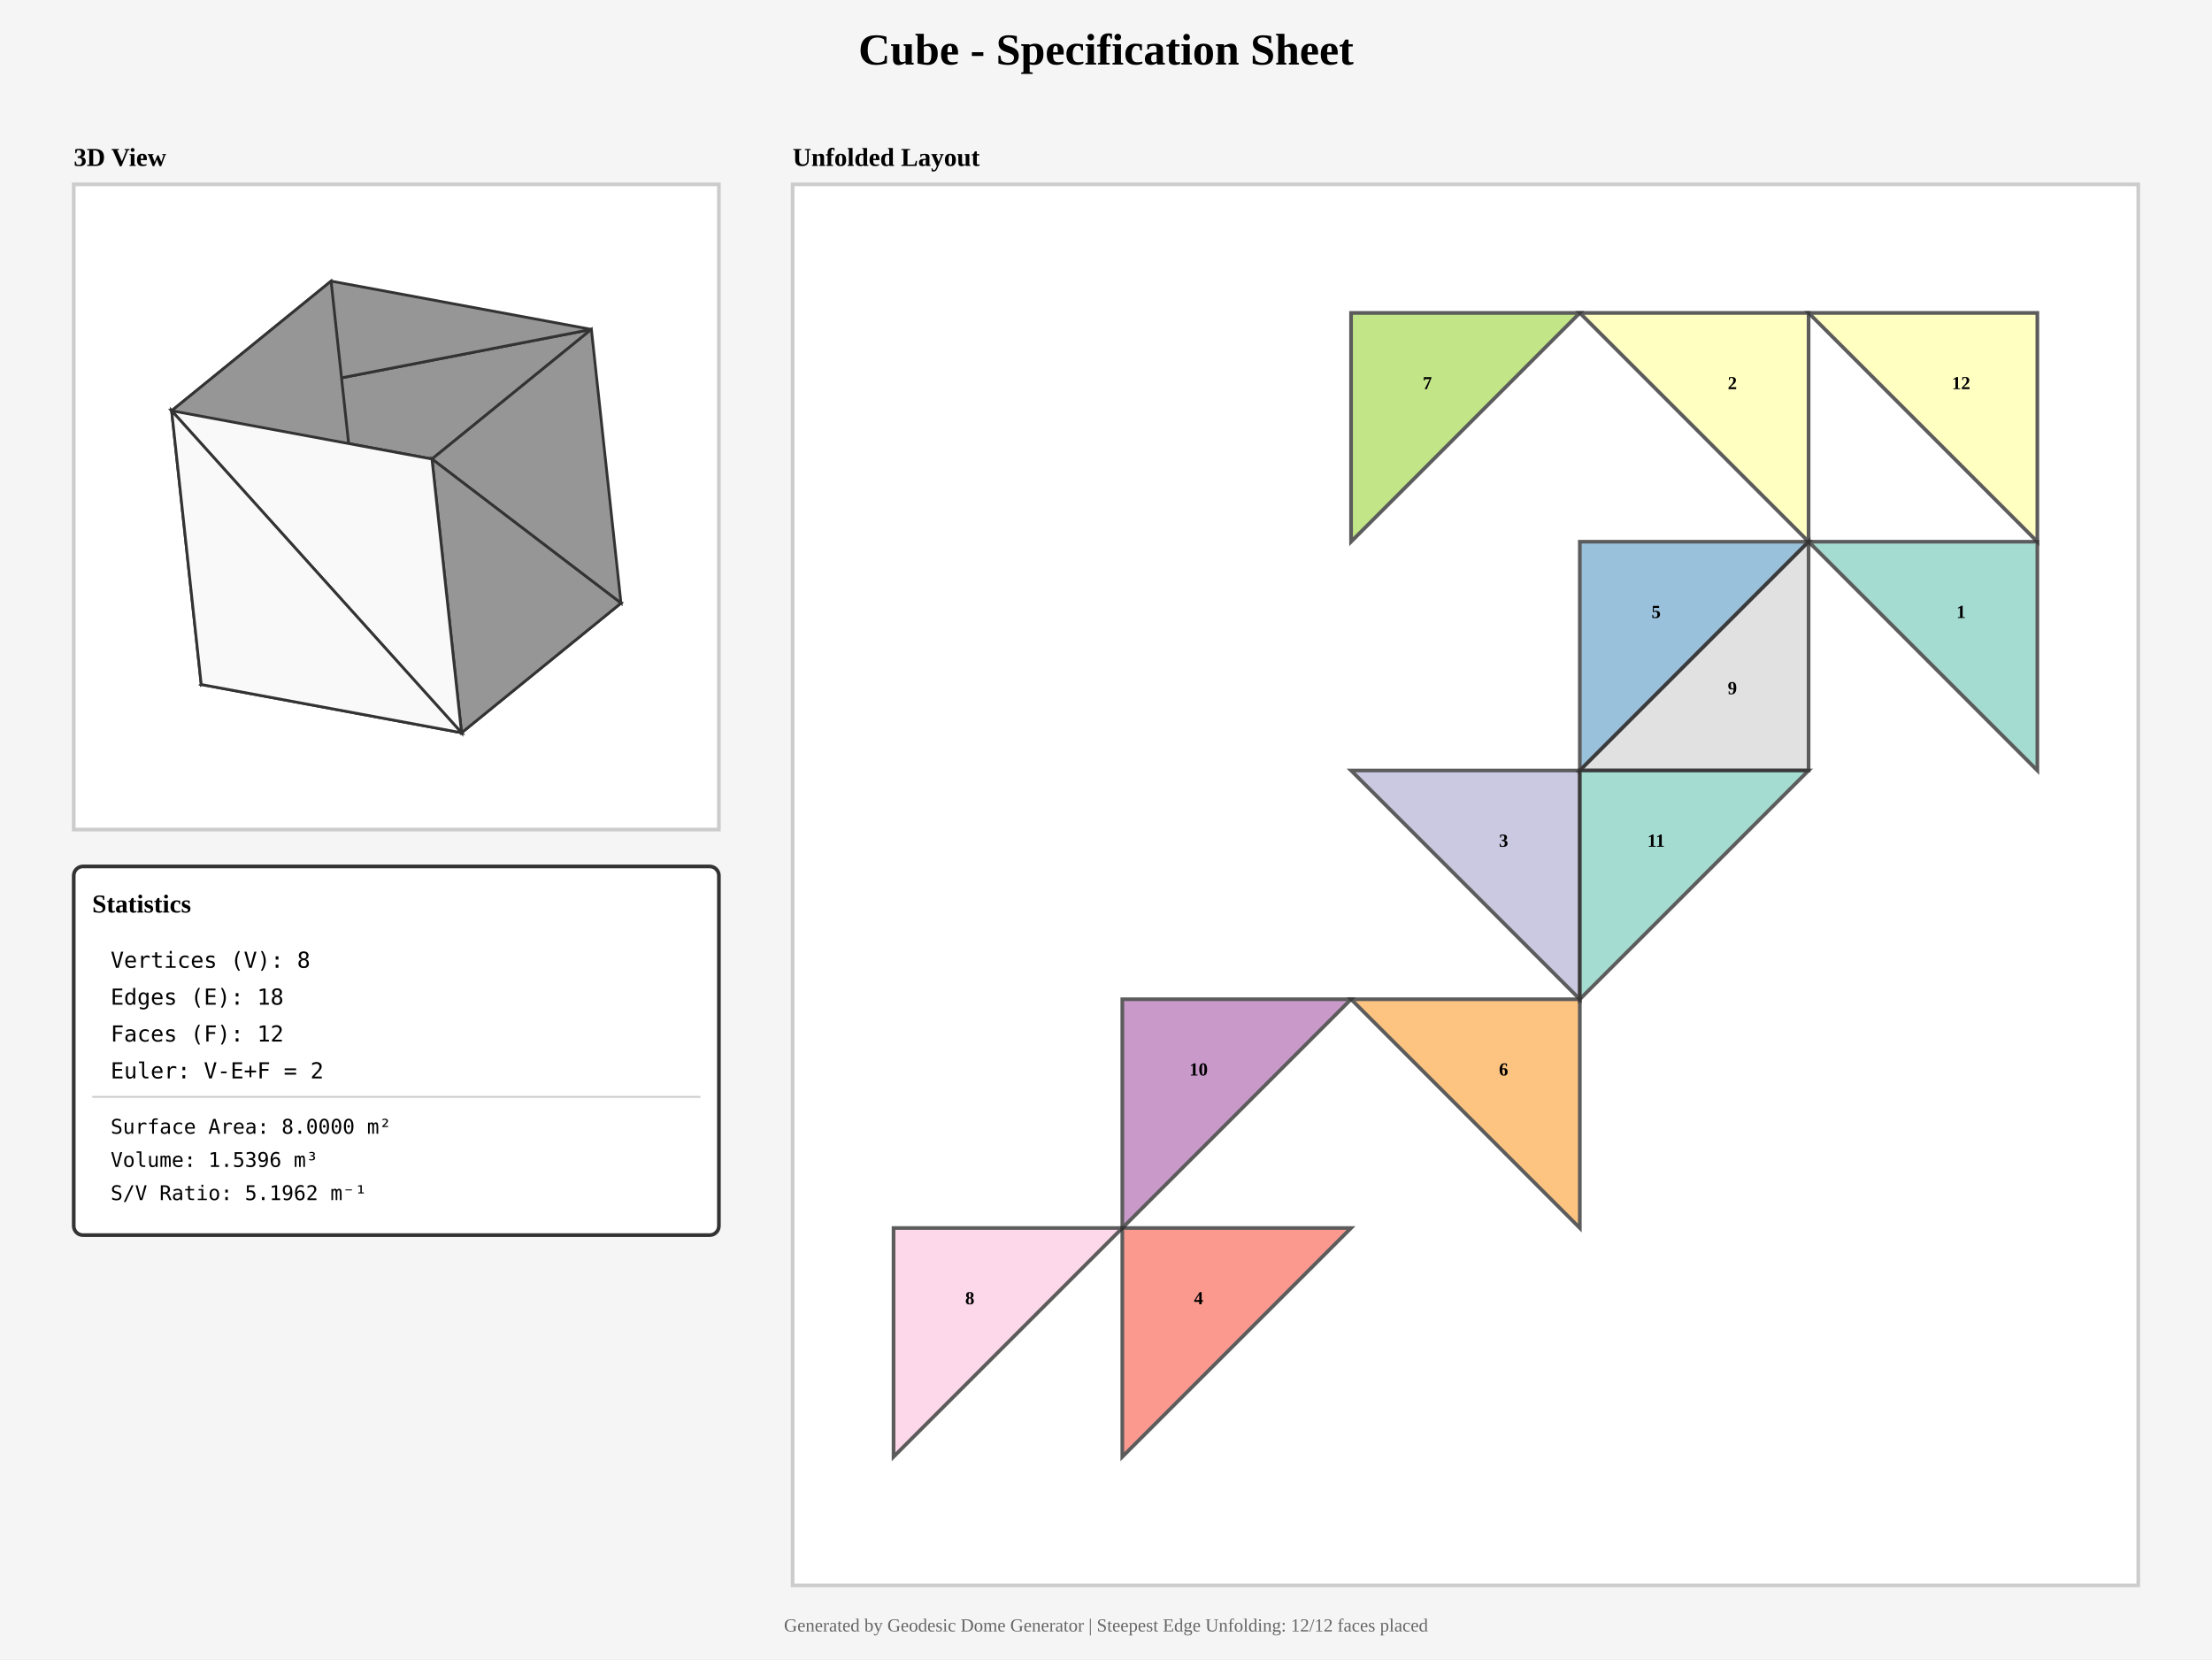
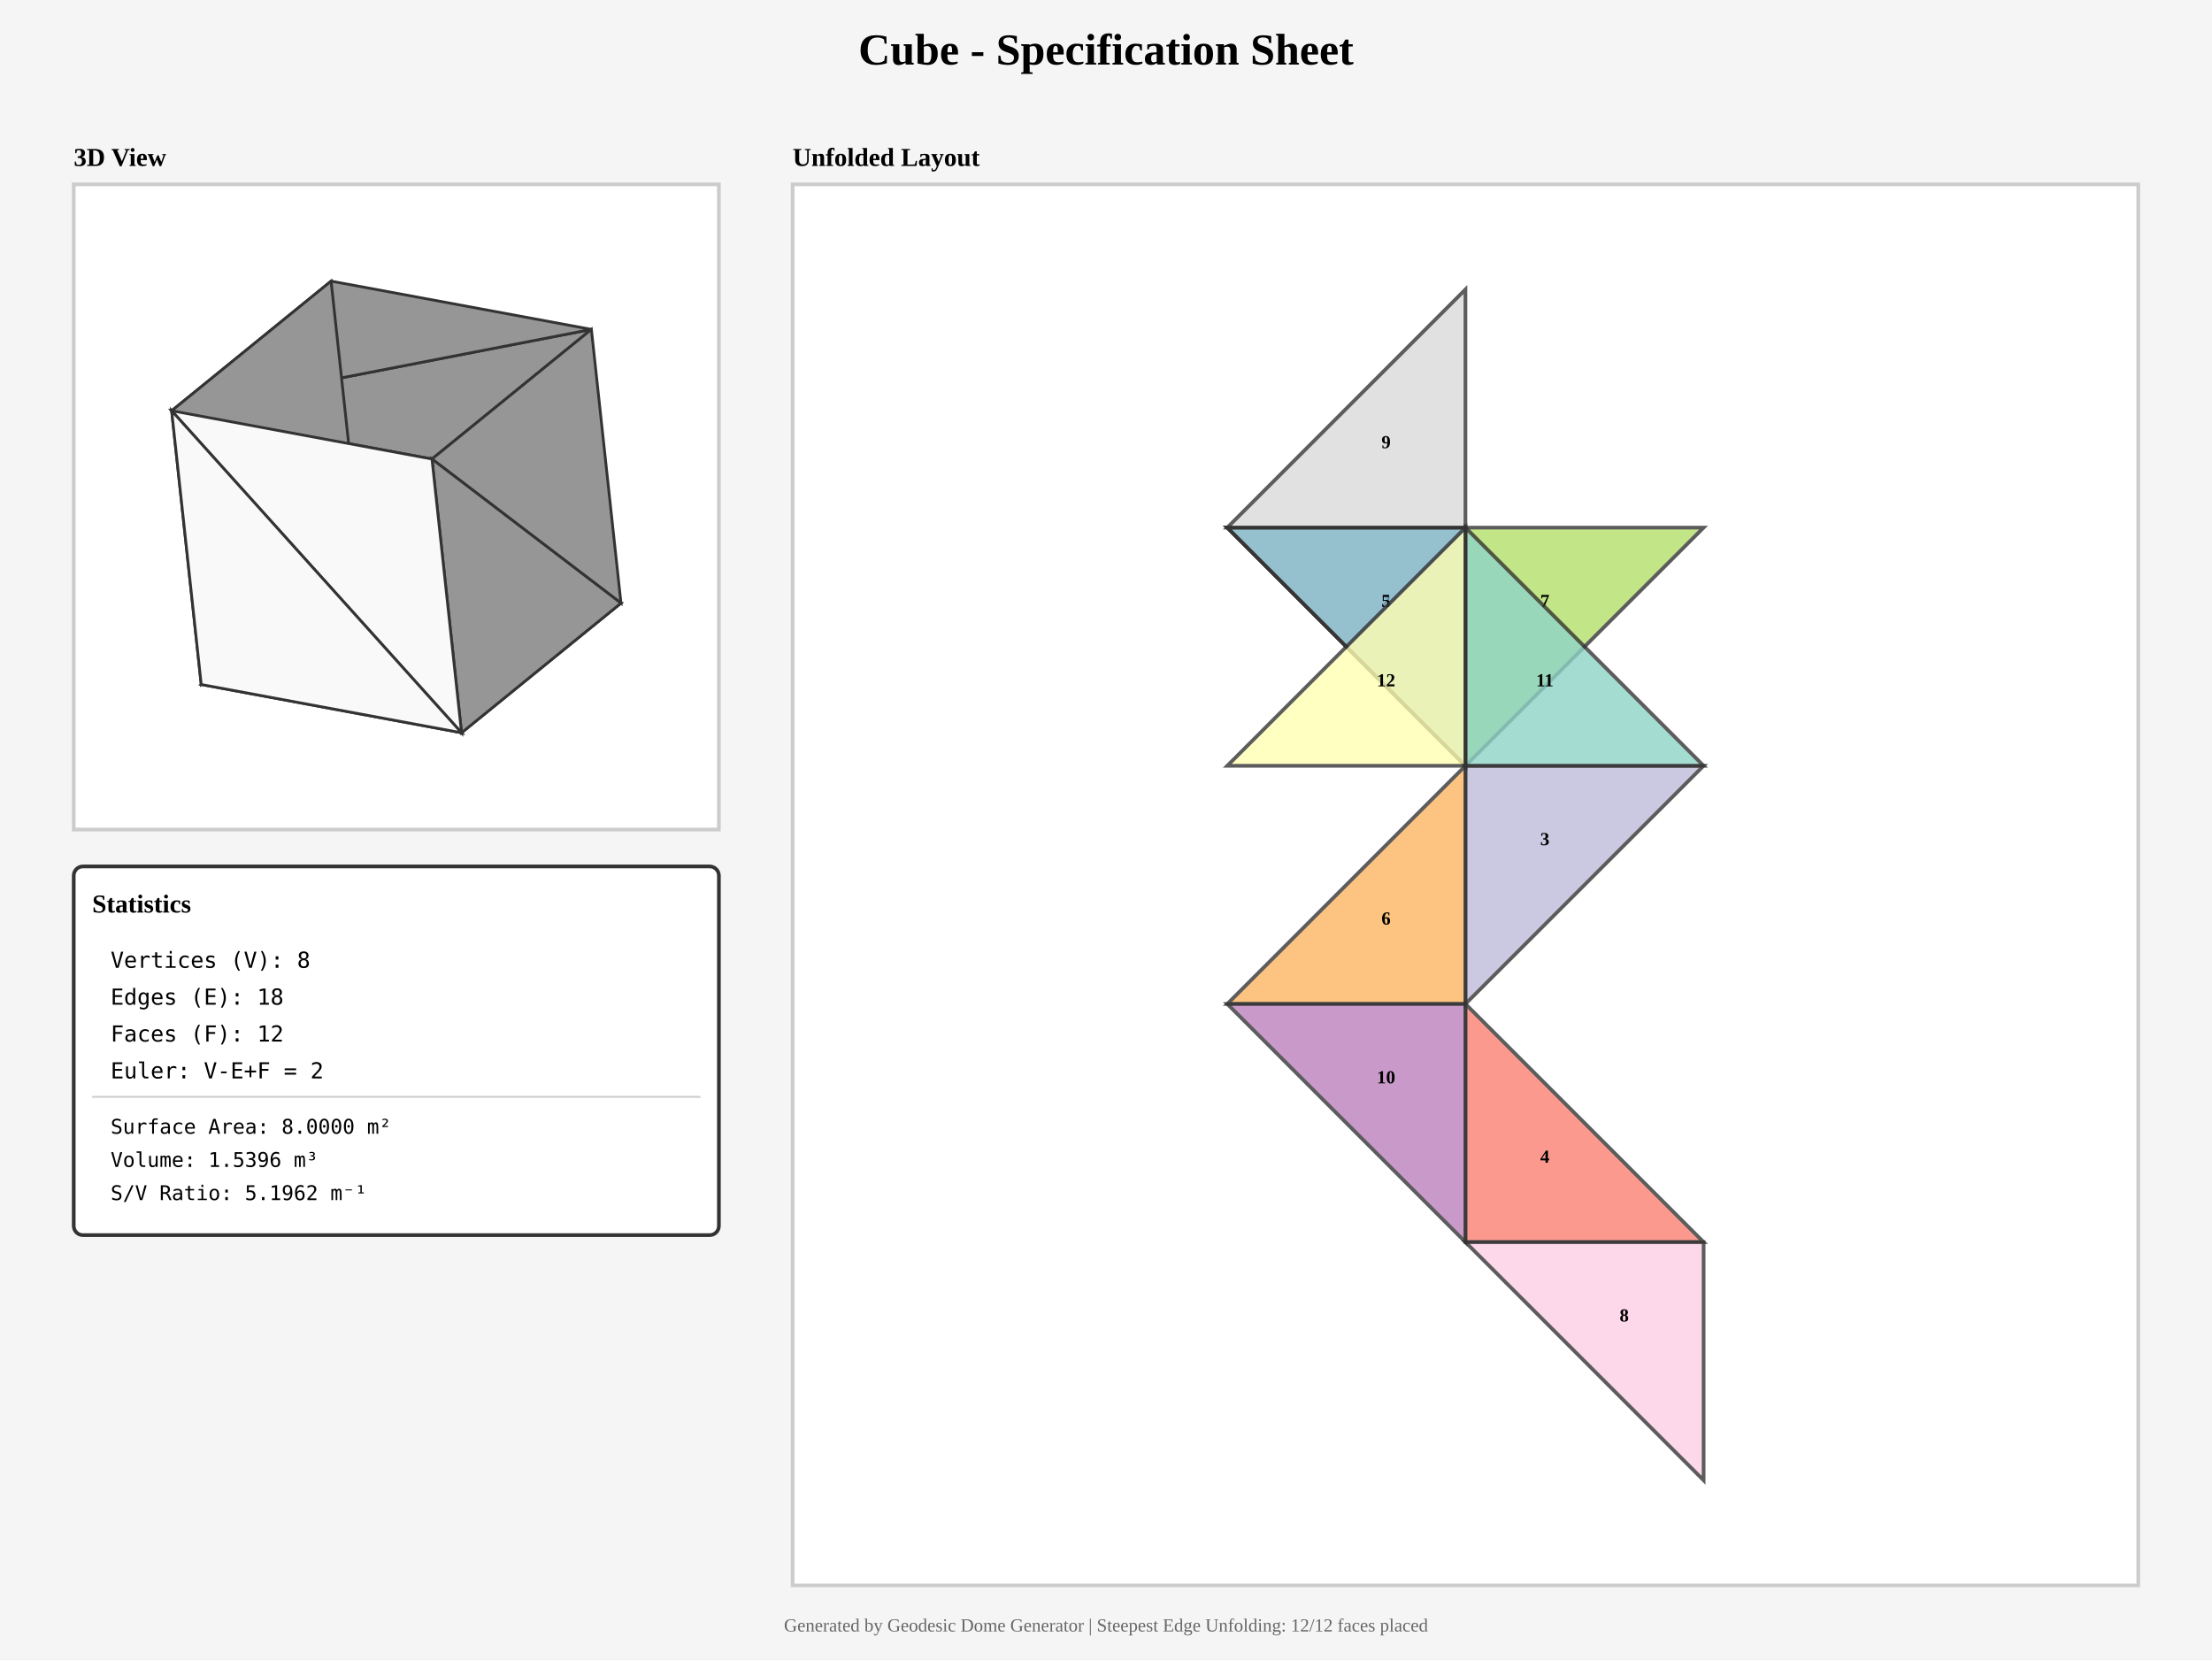
<svg xmlns="http://www.w3.org/2000/svg" width="1200" height="900">
  <rect width="1200" height="900" fill="#f5f5f5" />
  <text x="600.0" y="35" text-anchor="middle" font-size="24" font-weight="bold">Cube - Specification Sheet</text>
  <text x="40" y="90" font-size="14" font-weight="bold">3D View</text>
  <text x="430" y="90" font-size="14" font-weight="bold">Unfolded Layout</text>
  <rect x="40" y="100" width="350" height="350" fill="white" stroke="#ccc" stroke-width="2" />
  <polygon points="93.12,222.82 320.83,178.68 234.34,249.00" fill="rgb(150,150,150)" stroke="#333" stroke-width="1.5" />
  <polygon points="93.12,222.82 179.61,152.50 320.83,178.68" fill="rgb(150,150,150)" stroke="#333" stroke-width="1.5" />
  <polygon points="250.39,397.50 195.66,301.00 109.17,371.32" fill="rgb(150,150,150)" stroke="#333" stroke-width="1.5" />
  <polygon points="250.39,397.50 336.88,327.18 195.66,301.00" fill="rgb(150,150,150)" stroke="#333" stroke-width="1.5" />
  <polygon points="93.12,222.82 109.17,371.32 195.66,301.00" fill="rgb(150,150,150)" stroke="#333" stroke-width="1.5" />
  <polygon points="93.12,222.82 195.66,301.00 179.61,152.50" fill="rgb(150,150,150)" stroke="#333" stroke-width="1.5" />
  <polygon points="234.34,249.00 320.83,178.68 336.88,327.18" fill="rgb(150,150,150)" stroke="#333" stroke-width="1.5" />
  <polygon points="234.34,249.00 336.88,327.18 250.39,397.50" fill="rgb(150,150,150)" stroke="#333" stroke-width="1.5" />
  <polygon points="93.12,222.82 234.34,249.00 250.39,397.50" fill="rgb(249,249,249)" stroke="#333" stroke-width="1.5" />
  <polygon points="93.12,222.82 250.39,397.50 109.17,371.32" fill="rgb(249,249,249)" stroke="#333" stroke-width="1.5" />
  <rect x="40" y="470" width="350" height="200" fill="white" stroke="#333" stroke-width="2" rx="5" />
  <text x="50" y="495" font-size="14" font-weight="bold">Statistics</text>
  <text x="60" y="525" font-size="12" font-family="monospace">
    <tspan x="60" dy="0">Vertices (V): 8</tspan>
    <tspan x="60" dy="20">Edges (E): 18</tspan>
    <tspan x="60" dy="20">Faces (F): 12</tspan>
    <tspan x="60" dy="20">Euler: V-E+F = 2</tspan>
  </text>
  <line x1="50" y1="595" x2="380" y2="595" stroke="#ccc" stroke-width="1" />
  <text x="60" y="615" font-size="11" font-family="monospace">
    <tspan x="60" dy="0">Surface Area: 8.0000 m²</tspan>
    <tspan x="60" dy="18">Volume: 1.5396 m³</tspan>
    <tspan x="60" dy="18">S/V Ratio: 5.1962 m⁻¹</tspan>
  </text>
  <rect x="430" y="100" width="730" height="760" fill="white" stroke="#ccc" stroke-width="2" />
-   <polygon points="981.15,293.85 1105.25,293.85 1105.25,417.95" fill="#8dd3c7" stroke="#333" stroke-width="2" opacity="0.8" />
-   <text x="1063.88" y="335.22" text-anchor="middle" font-size="10" font-weight="bold">1</text>
-   <polygon points="981.15,293.85 857.05,169.75 981.15,169.75" fill="#ffffb3" stroke="#333" stroke-width="2" opacity="0.8" />
-   <text x="939.78" y="211.12" text-anchor="middle" font-size="10" font-weight="bold">2</text>
-   <polygon points="857.05,542.05 732.95,417.95 857.05,417.95" fill="#bebada" stroke="#333" stroke-width="2" opacity="0.8" />
-   <text x="815.68" y="459.32" text-anchor="middle" font-size="10" font-weight="bold">3</text>
-   <polygon points="608.85,790.25 608.85,666.15 732.95,666.15" fill="#fb8072" stroke="#333" stroke-width="2" opacity="0.8" />
-   <text x="650.22" y="707.52" text-anchor="middle" font-size="10" font-weight="bold">4</text>
-   <polygon points="981.15,293.85 857.05,417.95 857.05,293.85" fill="#80b1d3" stroke="#333" stroke-width="2" opacity="0.8" />
-   <text x="898.42" y="335.22" text-anchor="middle" font-size="10" font-weight="bold">5</text>
-   <polygon points="732.95,542.05 857.05,542.05 857.05,666.15" fill="#fdb462" stroke="#333" stroke-width="2" opacity="0.8" />
-   <text x="815.68" y="583.42" text-anchor="middle" font-size="10" font-weight="bold">6</text>
-   <polygon points="857.05,169.75 732.95,293.85 732.95,169.75" fill="#b3de69" stroke="#333" stroke-width="2" opacity="0.8" />
-   <text x="774.32" y="211.12" text-anchor="middle" font-size="10" font-weight="bold">7</text>
-   <polygon points="484.75,790.25 484.75,666.15 608.85,666.15" fill="#fccde5" stroke="#333" stroke-width="2" opacity="0.8" />
-   <text x="526.12" y="707.52" text-anchor="middle" font-size="10" font-weight="bold">8</text>
-   <polygon points="981.15,293.85 981.15,417.95 857.05,417.95" fill="#d9d9d9" stroke="#333" stroke-width="2" opacity="0.8" />
-   <text x="939.78" y="376.58" text-anchor="middle" font-size="10" font-weight="bold">9</text>
-   <polygon points="732.95,542.05 608.85,666.15 608.85,542.05" fill="#bc80bd" stroke="#333" stroke-width="2" opacity="0.8" />
-   <text x="650.22" y="583.42" text-anchor="middle" font-size="10" font-weight="bold">10</text>
-   <polygon points="857.05,542.05 857.05,417.95 981.15,417.95" fill="#8dd3c7" stroke="#333" stroke-width="2" opacity="0.8" />
-   <text x="898.42" y="459.32" text-anchor="middle" font-size="10" font-weight="bold">11</text>
-   <polygon points="1105.25,293.85 981.15,169.75 1105.25,169.75" fill="#ffffb3" stroke="#333" stroke-width="2" opacity="0.8" />
-   <text x="1063.88" y="211.12" text-anchor="middle" font-size="10" font-weight="bold">12</text>
+   <polygon points="665.80,286.20 795.00,286.20 795.00,415.40" fill="#8dd3c7" stroke="#333" stroke-width="2" opacity="0.8" />
+   <text x="751.93" y="329.27" text-anchor="middle" font-size="10" font-weight="bold">1</text>
+   <polygon points="665.80,286.20 795.00,415.40 795.00,286.20" fill="#ffffb3" stroke="#333" stroke-width="2" opacity="0.8" />
+   <text x="751.93" y="329.27" text-anchor="middle" font-size="10" font-weight="bold">2</text>
+   <polygon points="795.00,544.60 924.20,415.40 795.00,415.40" fill="#bebada" stroke="#333" stroke-width="2" opacity="0.8" />
+   <text x="838.07" y="458.47" text-anchor="middle" font-size="10" font-weight="bold">3</text>
+   <polygon points="795.00,544.60 795.00,673.80 924.20,673.80" fill="#fb8072" stroke="#333" stroke-width="2" opacity="0.8" />
+   <text x="838.07" y="630.73" text-anchor="middle" font-size="10" font-weight="bold">4</text>
+   <polygon points="665.80,286.20 795.00,415.40 795.00,286.20" fill="#80b1d3" stroke="#333" stroke-width="2" opacity="0.8" />
+   <text x="751.93" y="329.27" text-anchor="middle" font-size="10" font-weight="bold">5</text>
+   <polygon points="665.80,544.60 795.00,544.60 795.00,415.40" fill="#fdb462" stroke="#333" stroke-width="2" opacity="0.8" />
+   <text x="751.93" y="501.53" text-anchor="middle" font-size="10" font-weight="bold">6</text>
+   <polygon points="795.00,415.40 924.20,286.20 795.00,286.20" fill="#b3de69" stroke="#333" stroke-width="2" opacity="0.8" />
+   <text x="838.07" y="329.27" text-anchor="middle" font-size="10" font-weight="bold">7</text>
+   <polygon points="924.20,803.00 924.20,673.80 795.00,673.80" fill="#fccde5" stroke="#333" stroke-width="2" opacity="0.8" />
+   <text x="881.13" y="716.87" text-anchor="middle" font-size="10" font-weight="bold">8</text>
+   <polygon points="665.80,286.20 795.00,286.20 795.00,157.00" fill="#d9d9d9" stroke="#333" stroke-width="2" opacity="0.8" />
+   <text x="751.93" y="243.13" text-anchor="middle" font-size="10" font-weight="bold">9</text>
+   <polygon points="665.80,544.60 795.00,673.80 795.00,544.60" fill="#bc80bd" stroke="#333" stroke-width="2" opacity="0.8" />
+   <text x="751.93" y="587.67" text-anchor="middle" font-size="10" font-weight="bold">10</text>
+   <polygon points="795.00,286.20 795.00,415.40 924.20,415.40" fill="#8dd3c7" stroke="#333" stroke-width="2" opacity="0.8" />
+   <text x="838.07" y="372.33" text-anchor="middle" font-size="10" font-weight="bold">11</text>
+   <polygon points="795.00,286.20 665.80,415.40 795.00,415.40" fill="#ffffb3" stroke="#333" stroke-width="2" opacity="0.8" />
+   <text x="751.93" y="372.33" text-anchor="middle" font-size="10" font-weight="bold">12</text>
  <text x="600.0" y="885" text-anchor="middle" font-size="10" fill="#666">
Generated by Geodesic Dome Generator | Steepest Edge Unfolding: 12/12 faces placed
</text>
</svg>
